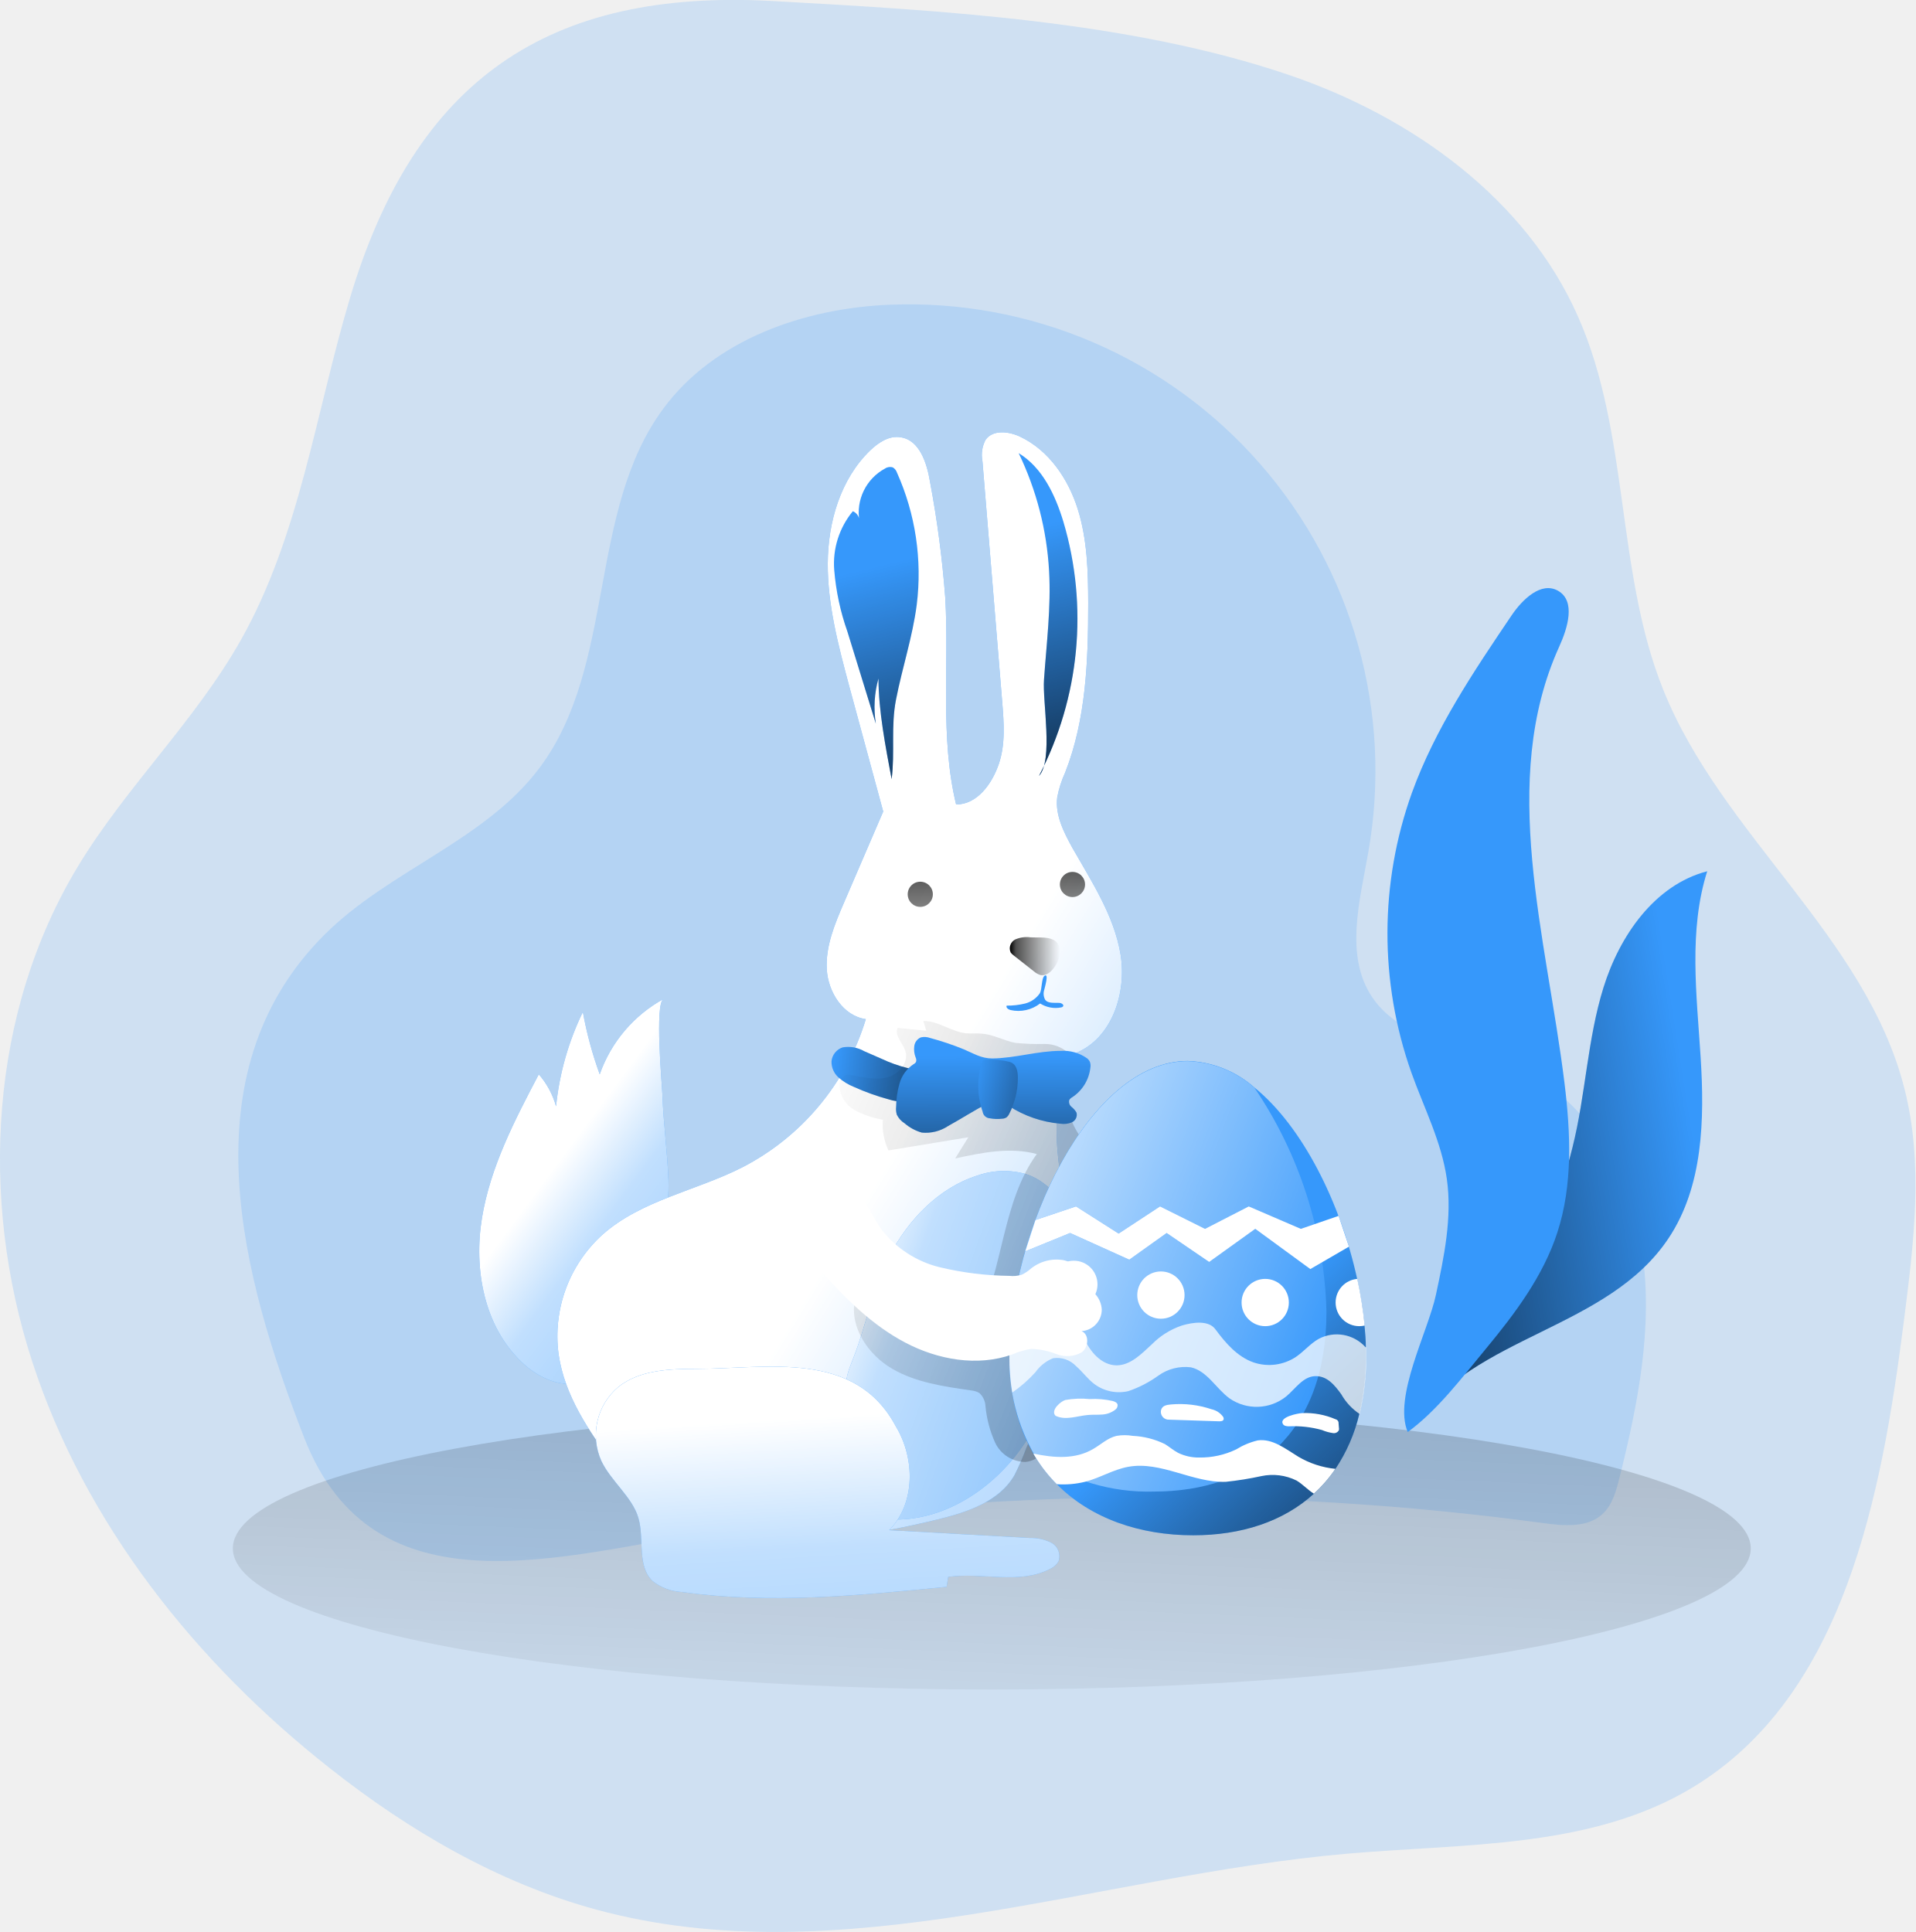
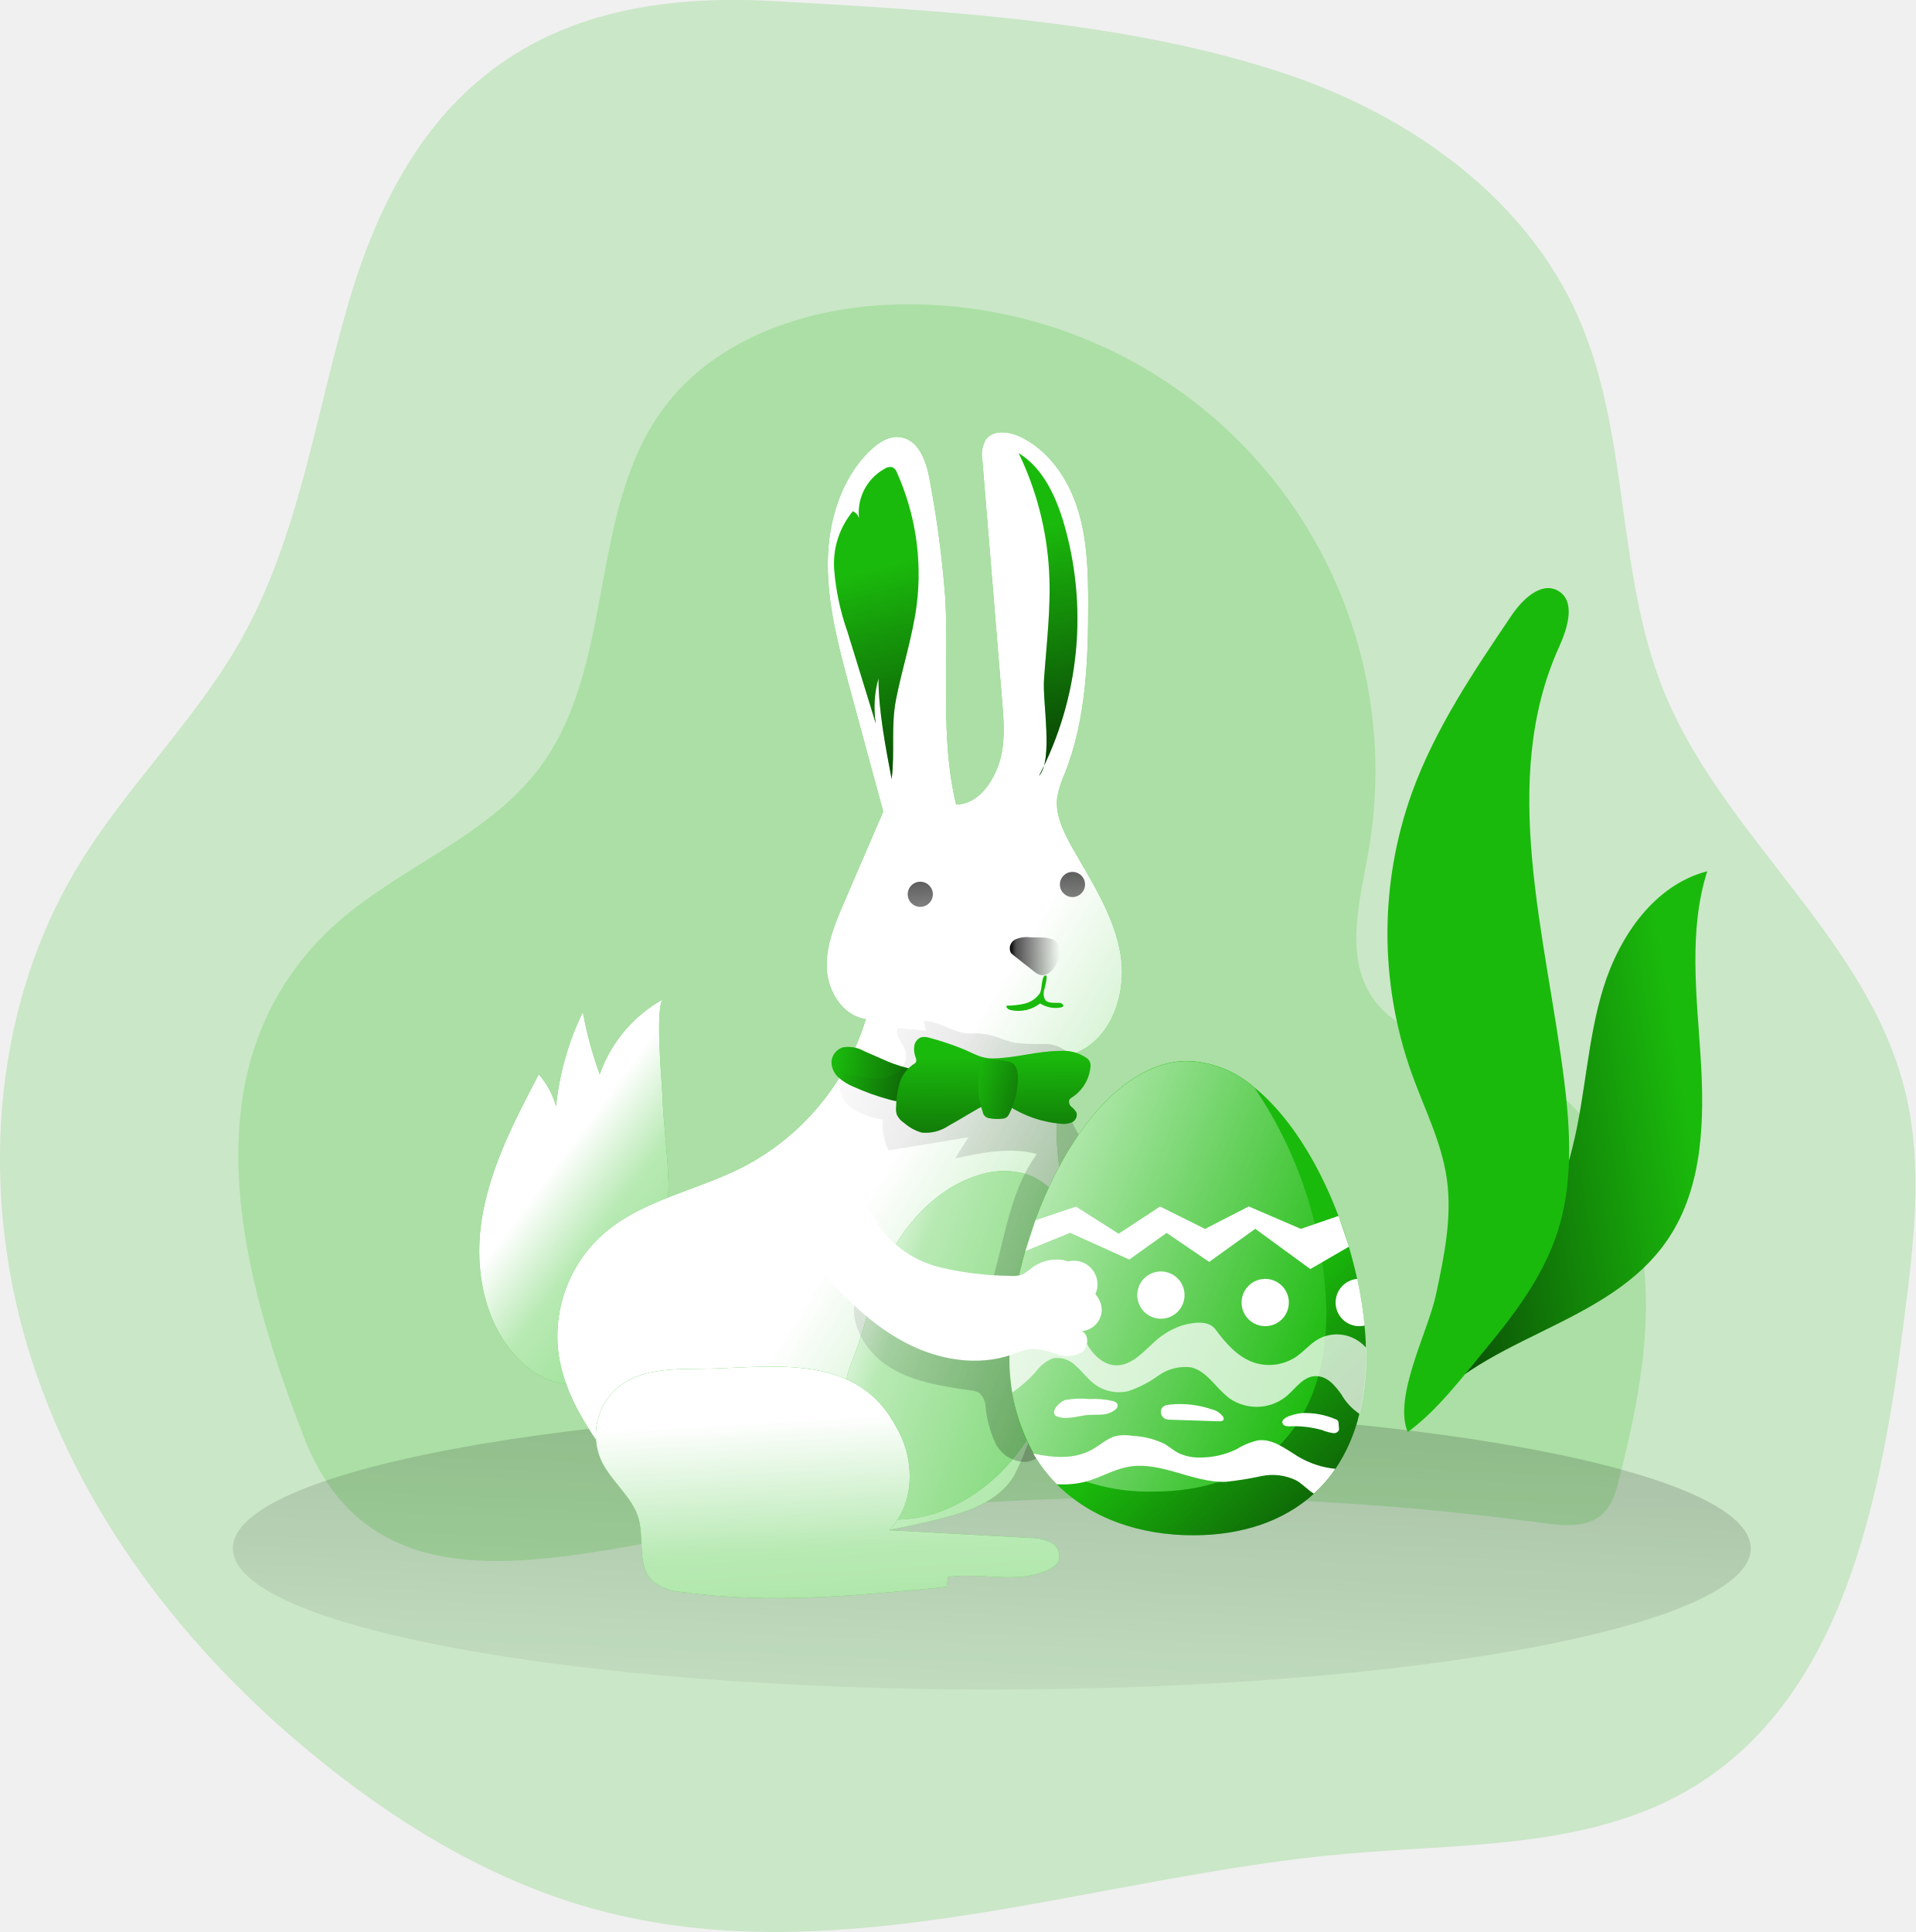
<svg xmlns="http://www.w3.org/2000/svg" xmlns:xlink="http://www.w3.org/1999/xlink" id="Layer_1" data-name="Layer 1" viewBox="0 0 290.88 293.42">
  <defs>
    <linearGradient id="linear-gradient" x1="237.73" y1="199.86" x2="293.97" y2="190.98" gradientUnits="userSpaceOnUse">
      <stop offset="0.01" />
      <stop offset="0.13" stop-opacity="0.69" />
      <stop offset="1" stop-opacity="0" />
    </linearGradient>
    <linearGradient id="linear-gradient-2" x1="161.3" y1="-19.84" x2="148.93" y2="275.13" xlink:href="#linear-gradient" />
    <linearGradient id="linear-gradient-3" x1="220.54" y1="215.34" x2="140.93" y2="181.08" gradientUnits="userSpaceOnUse">
      <stop offset="0.01" stop-color="#fff" />
      <stop offset="0.13" stop-color="#fff" stop-opacity="0.69" />
      <stop offset="1" stop-color="#fff" stop-opacity="0" />
    </linearGradient>
    <linearGradient id="linear-gradient-4" x1="121.53" y1="195.13" x2="196.81" y2="250.96" xlink:href="#linear-gradient-3" />
    <linearGradient id="linear-gradient-5" x1="180.36" y1="177.19" x2="421.42" y2="324.36" xlink:href="#linear-gradient-3" />
    <linearGradient id="linear-gradient-6" x1="185.49" y1="185.35" x2="163.61" y2="182.01" xlink:href="#linear-gradient" />
    <linearGradient id="linear-gradient-7" x1="161.76" y1="216.93" x2="249.09" y2="248.02" xlink:href="#linear-gradient-3" />
    <linearGradient id="linear-gradient-8" x1="328.65" y1="266.25" x2="155.47" y2="193.93" xlink:href="#linear-gradient" />
    <linearGradient id="linear-gradient-9" x1="23.73" y1="259.03" x2="56.47" y2="225.08" gradientTransform="matrix(-1, 0, 0, 1, 278.79, 0)" xlink:href="#linear-gradient" />
    <linearGradient id="linear-gradient-10" x1="94.41" y1="202.82" x2="38.22" y2="224.25" gradientTransform="matrix(-1, 0, 0, 1, 278.79, 0)" xlink:href="#linear-gradient-3" />
    <linearGradient id="linear-gradient-11" x1="190.38" y1="165.08" x2="198.03" y2="165.08" xlink:href="#linear-gradient" />
    <linearGradient id="linear-gradient-12" x1="139.35" y1="129.23" x2="140.73" y2="152.12" xlink:href="#linear-gradient" />
    <linearGradient id="linear-gradient-13" x1="162.46" y1="127.74" x2="163.84" y2="150.62" xlink:href="#linear-gradient" />
    <linearGradient id="linear-gradient-14" x1="180.79" y1="148.02" x2="170.32" y2="105.83" xlink:href="#linear-gradient" />
    <linearGradient id="linear-gradient-15" x1="202.74" y1="142.57" x2="192.27" y2="100.38" xlink:href="#linear-gradient" />
    <linearGradient id="linear-gradient-16" x1="161.94" y1="233.39" x2="171.67" y2="398.74" xlink:href="#linear-gradient-3" />
    <linearGradient id="linear-gradient-17" x1="188.03" y1="207.95" x2="187.87" y2="180.2" xlink:href="#linear-gradient" />
    <linearGradient id="linear-gradient-18" x1="202.32" y1="189.23" x2="184.4" y2="184.07" xlink:href="#linear-gradient" />
  </defs>
-   <path d="M90.19,65.23C85,82.64,82.59,101.17,73.68,117c-6.93,12.31-17.42,22.29-24.74,34.38-13.44,22.19-15,50.47-7,75.15s24.9,45.87,45.3,61.91c12,9.47,25.54,17.37,40.32,21.4,37.1,10.11,75.85-5.15,114.16-8.48,17.87-1.55,36.93-.76,52.3-10,23.11-13.89,28.79-44.29,32.19-71,1.49-11.72,3-23.77.06-35.22-5.83-23-27.75-38.49-36.59-60.48-7.26-18-5.09-38.91-12.95-56.7-7.93-18-25.29-30.39-43.87-36.72C208.67,23,180,21.43,154.47,20,120.24,18.1,100.07,32,90.19,65.23Z" transform="translate(-37.08 -19.84)" fill="#3698fb" opacity="0.18" style="isolation:isolate" />
-   <path d="M86.34,161.81c9.8-9.79,24.36-14.27,32.67-25.35,11.65-15.55,7.26-39,18.82-54.59,7.75-10.48,21.36-15.22,34.39-15.75a70.87,70.87,0,0,1,72.66,83.06c-1.3,7.45-3.64,15.76.54,22.06,4.68,7,14.65,7.41,22.34,10.91,10.57,4.82,17,16.22,18.69,27.72s-.63,23.19-3.46,34.46c-.49,2-1.08,4.1-2.59,5.48-2.31,2.09-5.85,1.77-8.93,1.35a438.58,438.58,0,0,0-125.38,1.18c-23.8,3.67-52.25,13.06-62.83-14.18C73.84,213.9,65.26,182.88,86.34,161.81Z" transform="translate(-37.08 -19.84)" fill="#3698fb" opacity="0.18" style="isolation:isolate" />
-   <path d="M275.88,194.07c2-8,2.25-16.39,4.7-24.26s7.78-15.58,15.75-17.65c-2.85,9-1.6,18.77-1,28.23s.39,19.6-4.86,27.49c-9.24,13.89-29.51,14.71-38.67,28.21C262.37,224.56,272.14,209.36,275.88,194.07Z" transform="translate(-37.08 -19.84)" fill="#3698fb" />
+   <path d="M90.19,65.23C85,82.64,82.59,101.17,73.68,117c-6.93,12.31-17.42,22.29-24.74,34.38-13.44,22.19-15,50.47-7,75.15s24.9,45.87,45.3,61.91c12,9.47,25.54,17.37,40.32,21.4,37.1,10.11,75.85-5.15,114.16-8.48,17.87-1.55,36.93-.76,52.3-10,23.11-13.89,28.79-44.29,32.19-71,1.49-11.72,3-23.77.06-35.22-5.83-23-27.75-38.49-36.59-60.48-7.26-18-5.09-38.91-12.95-56.7-7.93-18-25.29-30.39-43.87-36.72C208.67,23,180,21.43,154.47,20,120.24,18.1,100.07,32,90.19,65.23Z" transform="translate(-37.08 -19.84)" fill="#1aba0c" opacity="0.18" style="isolation:isolate" />
+   <path d="M86.34,161.81c9.8-9.79,24.36-14.27,32.67-25.35,11.65-15.55,7.26-39,18.82-54.59,7.75-10.48,21.36-15.22,34.39-15.75a70.87,70.87,0,0,1,72.66,83.06c-1.3,7.45-3.64,15.76.54,22.06,4.68,7,14.65,7.41,22.34,10.91,10.57,4.82,17,16.22,18.69,27.72s-.63,23.19-3.46,34.46c-.49,2-1.08,4.1-2.59,5.48-2.31,2.09-5.85,1.77-8.93,1.35a438.58,438.58,0,0,0-125.38,1.18c-23.8,3.67-52.25,13.06-62.83-14.18C73.84,213.9,65.26,182.88,86.34,161.81Z" transform="translate(-37.08 -19.84)" fill="#1aba0c" opacity="0.18" style="isolation:isolate" />
+   <path d="M275.88,194.07c2-8,2.25-16.39,4.7-24.26s7.78-15.58,15.75-17.65c-2.85,9-1.6,18.77-1,28.23s.39,19.6-4.86,27.49c-9.24,13.89-29.51,14.71-38.67,28.21C262.37,224.56,272.14,209.36,275.88,194.07Z" transform="translate(-37.08 -19.84)" fill="#1aba0c" />
  <path d="M275.88,194.07c2-8,2.25-16.39,4.7-24.26s7.78-15.58,15.75-17.65c-2.85,9-1.6,18.77-1,28.23s.39,19.6-4.86,27.49c-9.24,13.89-29.51,14.71-38.67,28.21C262.37,224.56,272.14,209.36,275.88,194.07Z" transform="translate(-37.08 -19.84)" fill="url(#linear-gradient)" />
  <ellipse cx="150.61" cy="235.16" rx="115.25" ry="21.43" fill="url(#linear-gradient-2)" />
  <path d="M184.89,206c3.73,4.22,7.81,8.26,12.78,10.88s11,3.7,16.3,1.81a10.92,10.92,0,0,1,2.88-.84,11.41,11.41,0,0,1,3.83.8,4.52,4.52,0,0,0,3.8-.26c1.07-.76,1.21-2.73,0-3.23a3.31,3.31,0,0,0,3.08-3.29,3.8,3.8,0,0,0-3-3.49,3.61,3.61,0,0,0-2.79-4,6.24,6.24,0,0,0-5.08,1.36,5.83,5.83,0,0,1-1.27.84,4.41,4.41,0,0,1-1.88.18,47,47,0,0,1-10.6-1.31,15.89,15.89,0,0,1-8.81-5.7c-1.68-2.35-2.74-5.52-5.46-6.5a7.17,7.17,0,0,0-2.53-.33c-2,0-4.08.4-5.43,1.82C177.72,197.87,182.84,203.71,184.89,206Z" transform="translate(-37.08 -19.84)" fill="url(#linear-gradient-3)" />
-   <path d="M137.82,171.57A21,21,0,0,0,128.15,183a57.61,57.61,0,0,1-2.56-9.47,42.66,42.66,0,0,0-4.07,14.33A12.62,12.62,0,0,0,118.9,183c-3.65,6.95-7.36,14.06-8.63,21.81s.3,16.41,6,21.87c2.53,2.44,6.26,4.17,9.55,2.93,3-1.12,4.66-4.25,5.94-7.18,3.07-7,7.11-15.48,6.83-23.26-.15-4.37-.78-8.73-.92-13.12C137.58,184.35,136.51,172.29,137.82,171.57Z" transform="translate(-37.08 -19.84)" fill="#3698fb" />
+   <path d="M137.82,171.57A21,21,0,0,0,128.15,183a57.61,57.61,0,0,1-2.56-9.47,42.66,42.66,0,0,0-4.07,14.33A12.62,12.62,0,0,0,118.9,183c-3.65,6.95-7.36,14.06-8.63,21.81s.3,16.41,6,21.87c2.53,2.44,6.26,4.17,9.55,2.93,3-1.12,4.66-4.25,5.94-7.18,3.07-7,7.11-15.48,6.83-23.26-.15-4.37-.78-8.73-.92-13.12C137.58,184.35,136.51,172.29,137.82,171.57Z" transform="translate(-37.08 -19.84)" fill="#1aba0c" />
  <path d="M137.82,171.57A21,21,0,0,0,128.15,183a57.61,57.61,0,0,1-2.56-9.47,42.66,42.66,0,0,0-4.07,14.33A12.62,12.62,0,0,0,118.9,183c-3.65,6.95-7.36,14.06-8.63,21.81s.3,16.41,6,21.87c2.53,2.44,6.26,4.17,9.55,2.93,3-1.12,4.66-4.25,5.94-7.18,3.07-7,7.11-15.48,6.83-23.26-.15-4.37-.78-8.73-.92-13.12C137.58,184.35,136.51,172.29,137.82,171.57Z" transform="translate(-37.08 -19.84)" fill="url(#linear-gradient-4)" />
-   <path d="M153.26,251.57c-5.83.18-12.09.24-16.93-3a26.26,26.26,0,0,1-6.09-6.39c-3.77-5-7.43-10.44-8.33-16.64a20.78,20.78,0,0,1,6.6-18.14c5.88-5.27,14.18-6.67,21.23-10.24a37.58,37.58,0,0,0,18.82-22.54c-3.45-.49-5.74-4.11-5.93-7.59s1.2-6.82,2.57-10l6-13.94L166,123.91c-1.62-6.07-3.25-12.22-3.22-18.5s1.93-12.8,6.44-17.16c1.26-1.21,2.89-2.29,4.62-2,2.88.41,4,3.91,4.47,6.78a160.11,160.11,0,0,1,2.31,17.56c.61,10.5-.82,21.21,1.65,31.43,3.19,0,5.43-3.1,6.47-6.11s.79-6.3.53-9.48l-3-36.55a4.86,4.86,0,0,1,.48-3.25c1.1-1.56,3.5-1.29,5.22-.48,4.36,2.06,7.32,6.39,8.77,11s1.58,9.49,1.59,14.32c0,8.7-.32,17.61-3.5,25.7a16.3,16.3,0,0,0-1.2,3.74c-.35,2.71,1,5.34,2.31,7.72,2.94,5.16,6.33,10.29,7.3,16.15s-1.31,12.81-6.84,15c-4.3,7-2.89,15.55-1.46,23.67l2.73,15.5c.71,4,1.34,8.38-.72,11.86-.34.58-1.37,1-1.49.35-3.53,1.7-4.91,5-6.51,8.54a39.2,39.2,0,0,1-1.83,4.2c-2.32,4-7.14,5.6-11.6,6.69a133.16,133.16,0,0,1-14.15,2.69C161.1,253.81,156.26,254.68,153.26,251.57Z" transform="translate(-37.08 -19.84)" fill="#3698fb" />
+   <path d="M153.26,251.57c-5.83.18-12.09.24-16.93-3a26.26,26.26,0,0,1-6.09-6.39c-3.77-5-7.43-10.44-8.33-16.64a20.78,20.78,0,0,1,6.6-18.14c5.88-5.27,14.18-6.67,21.23-10.24a37.58,37.58,0,0,0,18.82-22.54c-3.45-.49-5.74-4.11-5.93-7.59s1.2-6.82,2.57-10l6-13.94L166,123.91c-1.62-6.07-3.25-12.22-3.22-18.5s1.93-12.8,6.44-17.16c1.26-1.21,2.89-2.29,4.62-2,2.88.41,4,3.91,4.47,6.78a160.11,160.11,0,0,1,2.31,17.56c.61,10.5-.82,21.21,1.65,31.43,3.19,0,5.43-3.1,6.47-6.11s.79-6.3.53-9.48l-3-36.55a4.86,4.86,0,0,1,.48-3.25c1.1-1.56,3.5-1.29,5.22-.48,4.36,2.06,7.32,6.39,8.77,11s1.58,9.49,1.59,14.32c0,8.7-.32,17.61-3.5,25.7a16.3,16.3,0,0,0-1.2,3.74c-.35,2.71,1,5.34,2.31,7.72,2.94,5.16,6.33,10.29,7.3,16.15s-1.31,12.81-6.84,15c-4.3,7-2.89,15.55-1.46,23.67l2.73,15.5c.71,4,1.34,8.38-.72,11.86-.34.58-1.37,1-1.49.35-3.53,1.7-4.91,5-6.51,8.54a39.2,39.2,0,0,1-1.83,4.2c-2.32,4-7.14,5.6-11.6,6.69a133.16,133.16,0,0,1-14.15,2.69C161.1,253.81,156.26,254.68,153.26,251.57Z" transform="translate(-37.08 -19.84)" fill="#1aba0c" />
  <path d="M153.26,251.57c-5.83.18-12.09.24-16.93-3a26.26,26.26,0,0,1-6.09-6.39c-3.77-5-7.43-10.44-8.33-16.64a20.78,20.78,0,0,1,6.6-18.14c5.88-5.27,14.18-6.67,21.23-10.24a37.58,37.58,0,0,0,18.82-22.54c-3.45-.49-5.74-4.11-5.93-7.59s1.2-6.82,2.57-10l6-13.94L166,123.91c-1.62-6.07-3.25-12.22-3.22-18.5s1.93-12.8,6.44-17.16c1.26-1.21,2.89-2.29,4.62-2,2.88.41,4,3.91,4.47,6.78a160.11,160.11,0,0,1,2.31,17.56c.61,10.5-.82,21.21,1.65,31.43,3.19,0,5.43-3.1,6.47-6.11s.79-6.3.53-9.48l-3-36.55a4.86,4.86,0,0,1,.48-3.25c1.1-1.56,3.5-1.29,5.22-.48,4.36,2.06,7.32,6.39,8.77,11s1.58,9.49,1.59,14.32c0,8.7-.32,17.61-3.5,25.7a16.3,16.3,0,0,0-1.2,3.74c-.35,2.71,1,5.34,2.31,7.72,2.94,5.16,6.33,10.29,7.3,16.15s-1.31,12.81-6.84,15c-4.3,7-2.89,15.55-1.46,23.67l2.73,15.5c.71,4,1.34,8.38-.72,11.86-.34.58-1.37,1-1.49.35-3.53,1.7-4.91,5-6.51,8.54a39.2,39.2,0,0,1-1.83,4.2c-2.32,4-7.14,5.6-11.6,6.69a133.16,133.16,0,0,1-14.15,2.69C161.1,253.81,156.26,254.68,153.26,251.57Z" transform="translate(-37.08 -19.84)" fill="url(#linear-gradient-5)" />
-   <path d="M170.9,180.62l-2.58-1.13a4.9,4.9,0,0,0-3.28-.58,2.47,2.47,0,0,0-1.69,2.1,3.16,3.16,0,0,0,1.05,2.46,8,8,0,0,0,2.34,1.44,35.32,35.32,0,0,0,5.31,1.9,6.24,6.24,0,0,0,2.38.3,2.41,2.41,0,0,0,1.93-1.27,3.57,3.57,0,0,0,.24-1.26c.14-2.07.32-2.11-1.67-2.52A21.51,21.51,0,0,1,170.9,180.62Z" transform="translate(-37.08 -19.84)" fill="#3698fb" />
+   <path d="M170.9,180.62l-2.58-1.13a4.9,4.9,0,0,0-3.28-.58,2.47,2.47,0,0,0-1.69,2.1,3.16,3.16,0,0,0,1.05,2.46,8,8,0,0,0,2.34,1.44,35.32,35.32,0,0,0,5.31,1.9,6.24,6.24,0,0,0,2.38.3,2.41,2.41,0,0,0,1.93-1.27,3.57,3.57,0,0,0,.24-1.26c.14-2.07.32-2.11-1.67-2.52A21.51,21.51,0,0,1,170.9,180.62Z" transform="translate(-37.08 -19.84)" fill="#1aba0c" />
  <path d="M170.9,180.62l-2.58-1.13a4.9,4.9,0,0,0-3.28-.58,2.47,2.47,0,0,0-1.69,2.1,3.16,3.16,0,0,0,1.05,2.46,8,8,0,0,0,2.34,1.44,35.32,35.32,0,0,0,5.31,1.9,6.24,6.24,0,0,0,2.38.3,2.41,2.41,0,0,0,1.93-1.27,3.57,3.57,0,0,0,.24-1.26c.14-2.07.32-2.11-1.67-2.52A21.51,21.51,0,0,1,170.9,180.62Z" transform="translate(-37.08 -19.84)" fill="url(#linear-gradient-6)" />
-   <path d="M172.12,210.6c2.89-5.49,7.48-10.36,13.4-12.23a12.18,12.18,0,0,1,7.43-.2c3.79,1.27,6.38,5,7.3,8.86s.42,8-.28,11.9c-1.35,7.52-3.55,15.08-8.08,21.23s-11.76,10.71-19.39,10.45c-1.07-5.52-2.19-11.18-5.16-16s-1.6-5.69,0-10.35S169.8,215,172.12,210.6Z" transform="translate(-37.08 -19.84)" fill="#3698fb" />
+   <path d="M172.12,210.6c2.89-5.49,7.48-10.36,13.4-12.23a12.18,12.18,0,0,1,7.43-.2c3.79,1.27,6.38,5,7.3,8.86s.42,8-.28,11.9c-1.35,7.52-3.55,15.08-8.08,21.23s-11.76,10.71-19.39,10.45c-1.07-5.52-2.19-11.18-5.16-16s-1.6-5.69,0-10.35S169.8,215,172.12,210.6Z" transform="translate(-37.08 -19.84)" fill="#1aba0c" />
  <path d="M172.12,210.6c2.89-5.49,7.48-10.36,13.4-12.23a12.18,12.18,0,0,1,7.43-.2c3.79,1.27,6.38,5,7.3,8.86s.42,8-.28,11.9c-1.35,7.52-3.55,15.08-8.08,21.23s-11.76,10.71-19.39,10.45c-1.07-5.52-2.19-11.18-5.16-16s-1.6-5.69,0-10.35S169.8,215,172.12,210.6Z" transform="translate(-37.08 -19.84)" fill="url(#linear-gradient-7)" />
  <path d="M199.56,180a5.29,5.29,0,0,0-3.94-1.61,33.63,33.63,0,0,1-4.38-.17c-1.69-.32-3.24-1.24-5-1.39-.82-.08-1.65,0-2.47-.06-2.25-.24-4.21-1.91-6.47-1.87l.43,1.48-4.35-.43c-.51,1.17.8,2.29,1.18,3.51.56,1.73-1,3.56-2.73,4s-3.61,0-5.39-.33a2,2,0,0,0-.88-.05,1.64,1.64,0,0,0-1,1.61,4.48,4.48,0,0,0,2.28,3.73,13.18,13.18,0,0,0,4.31,1.47,9.08,9.08,0,0,0,.85,4.67l12.13-2-2,3.22c4.08-.89,8.36-1.77,12.39-.67-5.29,7.29-5,17.25-9.06,25.3-2.66,1.73-6.89,1-9.68-.47s-5.83-3.27-8.91-2.54c-.73,4.12,2.07,8.2,5.68,10.31s7.86,2.7,12,3.3a3,3,0,0,1,1.25.39,2.89,2.89,0,0,1,.93,2,17.46,17.46,0,0,0,1.47,5.55,5.09,5.09,0,0,0,4.61,2.92c2.1-.18,3.65-2.18,4.12-4.24a20.74,20.74,0,0,0,0-6.29c-.91-11.55,3.63-22.73,7.23-33.74a2.63,2.63,0,0,0,.14-1.8,3,3,0,0,0-1-1.06C199,191.38,197.83,185.17,199.56,180Z" transform="translate(-37.08 -19.84)" fill="url(#linear-gradient-8)" />
-   <path d="M190.36,225.54v.14a34.9,34.9,0,0,0,.44,5.65A26.48,26.48,0,0,0,194,240.6c.08.15.17.29.25.43a22.6,22.6,0,0,0,3.31,4.22c5.18,5.24,12.66,7.76,20.71,7.76,7.28,0,13.67-2.06,18.33-6.31a21.56,21.56,0,0,0,3.27-3.77,25.44,25.44,0,0,0,3.62-8.32,37.23,37.23,0,0,0,1-8.93c0-.41,0-.81,0-1.22,0-1.08-.1-2.19-.2-3.3a60.88,60.88,0,0,0-1.12-7.09c-2.49-11.44-8.26-23.15-15.64-29.1a16.17,16.17,0,0,0-10.1-4C202.53,181,190.42,206.9,190.36,225.54Z" transform="translate(-37.08 -19.84)" fill="#3698fb" />
+   <path d="M190.36,225.54v.14a34.9,34.9,0,0,0,.44,5.65A26.48,26.48,0,0,0,194,240.6c.08.15.17.29.25.43a22.6,22.6,0,0,0,3.31,4.22c5.18,5.24,12.66,7.76,20.71,7.76,7.28,0,13.67-2.06,18.33-6.31a21.56,21.56,0,0,0,3.27-3.77,25.44,25.44,0,0,0,3.62-8.32,37.23,37.23,0,0,0,1-8.93c0-.41,0-.81,0-1.22,0-1.08-.1-2.19-.2-3.3a60.88,60.88,0,0,0-1.12-7.09c-2.49-11.44-8.26-23.15-15.64-29.1a16.17,16.17,0,0,0-10.1-4C202.53,181,190.42,206.9,190.36,225.54Z" transform="translate(-37.08 -19.84)" fill="#1aba0c" />
  <path d="M190.36,225.54v.14a34.9,34.9,0,0,0,.44,5.65A26.48,26.48,0,0,0,194,240.6c.08.15.17.29.25.43a22.6,22.6,0,0,0,3.31,4.22c5.18,5.24,12.66,7.76,20.71,7.76,7.28,0,13.67-2.06,18.33-6.31a21.56,21.56,0,0,0,3.27-3.77,25.44,25.44,0,0,0,3.62-8.32,37.23,37.23,0,0,0,1-8.93c0-.41,0-.81,0-1.22,0-1.08-.1-2.19-.2-3.3a60.88,60.88,0,0,0-1.12-7.09c-2.49-11.44-8.26-23.15-15.64-29.1a16.17,16.17,0,0,0-10.1-4C202.53,181,190.42,206.9,190.36,225.54Z" transform="translate(-37.08 -19.84)" fill="url(#linear-gradient-9)" />
-   <path d="M190.37,225.68A29,29,0,0,0,194.28,241a30.15,30.15,0,0,0,18,5.37c15,0,26.23-8.69,26.23-27.33A63.55,63.55,0,0,0,227.55,185a16.15,16.15,0,0,0-10.1-4C202.49,181,190.37,207,190.37,225.68Z" transform="translate(-37.08 -19.84)" fill="#3698fb" />
+   <path d="M190.37,225.68A29,29,0,0,0,194.28,241a30.15,30.15,0,0,0,18,5.37c15,0,26.23-8.69,26.23-27.33A63.55,63.55,0,0,0,227.55,185a16.15,16.15,0,0,0-10.1-4C202.49,181,190.37,207,190.37,225.68Z" transform="translate(-37.08 -19.84)" fill="#1aba0c" />
  <path d="M190.37,225.68A29,29,0,0,0,194.28,241a30.15,30.15,0,0,0,18,5.37c15,0,26.23-8.69,26.23-27.33A63.55,63.55,0,0,0,227.55,185a16.15,16.15,0,0,0-10.1-4C202.49,181,190.37,207,190.37,225.68Z" transform="translate(-37.08 -19.84)" fill="url(#linear-gradient-10)" />
-   <polygon points="203.28 184.66 197.54 186.63 189.63 183.22 182.99 186.63 176.16 183.22 169.87 187.35 163.4 183.22 157.23 185.29 155.68 190.05 162.5 187.26 171.49 191.31 177.16 187.26 183.62 191.66 190.62 186.63 198.98 192.74 204.85 189.33 203.28 184.66" fill="#3698fb" />
+   <polygon points="203.28 184.66 197.54 186.63 189.63 183.22 182.99 186.63 176.16 183.22 169.87 187.35 163.4 183.22 157.23 185.29 155.68 190.05 162.5 187.26 171.49 191.31 177.16 187.26 183.62 191.66 190.62 186.63 198.98 192.74 204.85 189.33 203.28 184.66" fill="#1aba0c" />
  <polygon points="203.28 184.66 197.54 186.63 189.63 183.22 182.99 186.63 176.16 183.22 169.87 187.35 163.4 183.22 157.23 185.29 155.68 190.05 162.5 187.26 171.49 191.31 177.16 187.26 183.62 191.66 190.62 186.63 198.98 192.74 204.85 189.33 203.28 184.66" fill="#fff" />
  <path d="M190.36,225.54v.14a34.9,34.9,0,0,0,.44,5.65,20.31,20.31,0,0,0,3.52-3.09,6,6,0,0,1,2.67-2.12,4,4,0,0,1,3.52,1.22c1,.87,1.74,1.95,2.78,2.72a6.27,6.27,0,0,0,5.12,1.06,17.21,17.21,0,0,0,4.6-2.38,7,7,0,0,1,4.92-1.24c2.48.57,3.81,3.21,5.85,4.71a7.2,7.2,0,0,0,8.62-.29c1.4-1.17,2.54-3,4.36-3.08s3,1.36,4,2.75a8.83,8.83,0,0,0,2.79,3,37.23,37.23,0,0,0,1-8.93c0-.41,0-.81,0-1.22l-.11,0a5.87,5.87,0,0,0-7.11-1.26c-1.28.72-2.24,1.91-3.46,2.74a7.38,7.38,0,0,1-6.42.84c-2.45-.85-4.24-2.92-5.78-5-1-1.44-3.4-1.12-5.11-.61A11.59,11.59,0,0,0,212,224c-1.57,1.44-3.21,3.18-5.34,3.2-2.32,0-4.09-2.1-5-4.22a4.81,4.81,0,0,0-1.55-2.29,4.22,4.22,0,0,0-1.76-.46c-1.72-.18-3.66-.3-5,.82s-1.6,3.3-3,4.47Z" transform="translate(-37.08 -19.84)" fill="#fff" opacity="0.74" />
  <path d="M194,240.6c.08.15.17.29.25.43a22.6,22.6,0,0,0,3.31,4.22,13.87,13.87,0,0,0,4.31-.37c2.24-.58,4.26-1.86,6.54-2.27,4.95-.91,9.78,2.45,14.81,2.28a49.92,49.92,0,0,0,5.41-.87,8.19,8.19,0,0,1,5.33.67c.95.56,1.7,1.42,2.64,2a21.56,21.56,0,0,0,3.27-3.77,13.75,13.75,0,0,1-5.64-1.85c-1.93-1.18-3.92-2.79-6.16-2.47a11.17,11.17,0,0,0-3.26,1.36,12.52,12.52,0,0,1-5.61,1.24,7.12,7.12,0,0,1-3.22-.71c-.72-.38-1.33-.92-2-1.33a12.37,12.37,0,0,0-4.89-1.25,7.2,7.2,0,0,0-2.45,0c-1.34.3-2.38,1.32-3.57,2C200.38,241.49,197.16,241.28,194,240.6Z" transform="translate(-37.08 -19.84)" fill="#fff" />
  <circle cx="192.13" cy="197.82" r="3.59" fill="#fff" />
  <circle cx="176.29" cy="196.69" r="3.59" fill="#fff" />
  <circle cx="163.07" cy="195.06" r="3.59" fill="#fff" />
  <path d="M239.9,217.66a3.59,3.59,0,0,0,3.59,3.59,3.75,3.75,0,0,0,.82-.09,60.88,60.88,0,0,0-1.12-7.09A3.6,3.6,0,0,0,239.9,217.66Z" transform="translate(-37.08 -19.84)" fill="#fff" />
  <path d="M239.9,235.39a.59.59,0,0,1,.45.63l.05.63a1,1,0,0,1,0,.39.84.84,0,0,1-.89.45,6.75,6.75,0,0,1-1.69-.47,16,16,0,0,0-5-.56c-.35,0-.76-.05-.93-.36-.6-1.06,2.3-1.62,2.93-1.65A11.63,11.63,0,0,1,239.9,235.39Z" transform="translate(-37.08 -19.84)" fill="#fff" />
  <path d="M221.06,233.87a2.92,2.92,0,0,1,1.75,1.14.52.52,0,0,1,.08.41c-.08.25-.41.28-.67.28l-7.6-.25a1.19,1.19,0,0,1-1.24-1.41c.18-.75.85-.83,1.52-.9A15,15,0,0,1,221.06,233.87Z" transform="translate(-37.08 -19.84)" fill="#fff" />
  <path d="M202.54,232.32a12.62,12.62,0,0,1,3.53.3c.3.09.65.24.72.55a.82.82,0,0,1-.33.75,3.55,3.55,0,0,1-2,.75c-.72.06-1.46,0-2.18.07-1.61.14-3.29.82-4.78.18a.45.45,0,0,1-.21-.15c-.61-.83.87-2.1,1.57-2.31A13.47,13.47,0,0,1,202.54,232.32Z" transform="translate(-37.08 -19.84)" fill="#fff" />
  <path d="M193.61,162.2a4.4,4.4,0,0,0-2.36.32,1.51,1.51,0,0,0-.68,2,2.14,2.14,0,0,0,.46.44l3,2.36a3,3,0,0,0,1,.59c1,.23,1.84-.61,2.34-1.45a3.9,3.9,0,0,0,.65-2.39C197.76,161.85,195.24,162.28,193.61,162.2Z" transform="translate(-37.08 -19.84)" fill="url(#linear-gradient-11)" />
  <circle cx="139.75" cy="135.82" r="1.91" fill="url(#linear-gradient-12)" />
  <circle cx="162.86" cy="134.33" r="1.91" fill="url(#linear-gradient-13)" />
-   <path d="M195,170.67a3.87,3.87,0,0,1-2.26,1.58,11.43,11.43,0,0,1-2.79.32c-.15.31.26.59.59.67a5.4,5.4,0,0,0,4.49-1,4.36,4.36,0,0,0,3.19.6.48.48,0,0,0,.29-.15c.17-.24-.2-.5-.5-.53-.78-.07-1.75.14-2.22-.49a1.92,1.92,0,0,1-.13-1.53c.07-.31.72-2.51.07-2.12C195.22,168.31,195.33,170.07,195,170.67Z" transform="translate(-37.08 -19.84)" fill="#3698fb" />
-   <path d="M173.15,126.06c.94-4.81,2.51-9.5,3.14-14.37a37.67,37.67,0,0,0-3-20.07,1.45,1.45,0,0,0-.62-.79,1.36,1.36,0,0,0-1.18.16,7.61,7.61,0,0,0-3.9,8,1.64,1.64,0,0,0-1-1.51,12.48,12.48,0,0,0-2.83,8.92,37,37,0,0,0,2,9.35l4.32,14a16.11,16.11,0,0,1,.4-6.87c0,4.9,1.1,10.49,2,15.29C173,134.08,172.34,130.15,173.15,126.06Z" transform="translate(-37.08 -19.84)" fill="#3698fb" />
-   <path d="M196.39,106.58a47.29,47.29,0,0,0-4.62-17.92c3.62,2.21,5.56,6.36,6.79,10.41a51.78,51.78,0,0,1-3.71,38.62c2.22-2.41.51-11.28.77-14.65C196,117.56,196.7,112.08,196.39,106.58Z" transform="translate(-37.08 -19.84)" fill="#3698fb" />
+   <path d="M195,170.67a3.87,3.87,0,0,1-2.26,1.58,11.43,11.43,0,0,1-2.79.32c-.15.31.26.59.59.67a5.4,5.4,0,0,0,4.49-1,4.36,4.36,0,0,0,3.19.6.48.48,0,0,0,.29-.15c.17-.24-.2-.5-.5-.53-.78-.07-1.75.14-2.22-.49a1.92,1.92,0,0,1-.13-1.53c.07-.31.72-2.51.07-2.12C195.22,168.31,195.33,170.07,195,170.67Z" transform="translate(-37.08 -19.84)" fill="#1aba0c" />
+   <path d="M173.15,126.06c.94-4.81,2.51-9.5,3.14-14.37a37.67,37.67,0,0,0-3-20.07,1.45,1.45,0,0,0-.62-.79,1.36,1.36,0,0,0-1.18.16,7.61,7.61,0,0,0-3.9,8,1.64,1.64,0,0,0-1-1.51,12.48,12.48,0,0,0-2.83,8.92,37,37,0,0,0,2,9.35l4.32,14a16.11,16.11,0,0,1,.4-6.87c0,4.9,1.1,10.49,2,15.29C173,134.08,172.34,130.15,173.15,126.06Z" transform="translate(-37.08 -19.84)" fill="#1aba0c" />
+   <path d="M196.39,106.58a47.29,47.29,0,0,0-4.62-17.92c3.62,2.21,5.56,6.36,6.79,10.41a51.78,51.78,0,0,1-3.71,38.62c2.22-2.41.51-11.28.77-14.65C196,117.56,196.7,112.08,196.39,106.58Z" transform="translate(-37.08 -19.84)" fill="#1aba0c" />
  <path d="M173.15,126.06c.94-4.81,2.51-9.5,3.14-14.37a37.67,37.67,0,0,0-3-20.07,1.45,1.45,0,0,0-.62-.79,1.36,1.36,0,0,0-1.18.16,7.61,7.61,0,0,0-3.9,8,1.64,1.64,0,0,0-1-1.51,12.48,12.48,0,0,0-2.83,8.92,37,37,0,0,0,2,9.35l4.32,14a16.11,16.11,0,0,1,.4-6.87c0,4.9,1.1,10.49,2,15.29C173,134.08,172.34,130.15,173.15,126.06Z" transform="translate(-37.08 -19.84)" fill="url(#linear-gradient-14)" />
  <path d="M196.39,106.58a47.29,47.29,0,0,0-4.62-17.92c3.62,2.21,5.56,6.36,6.79,10.41a51.78,51.78,0,0,1-3.71,38.62c2.22-2.41.51-11.28.77-14.65C196,117.56,196.7,112.08,196.39,106.58Z" transform="translate(-37.08 -19.84)" fill="url(#linear-gradient-15)" />
  <path d="M161.74,212.85c3.72,4.22,7.8,8.25,12.78,10.88s11,3.7,16.29,1.81a11,11,0,0,1,2.89-.84,11.46,11.46,0,0,1,3.83.8,4.5,4.5,0,0,0,3.79-.26c1.07-.76,1.22-2.73,0-3.24a3.28,3.28,0,0,0,3.07-3.28,3.79,3.79,0,0,0-3-3.49,3.58,3.58,0,0,0-2.79-4,6.21,6.21,0,0,0-5.07,1.36,5.66,5.66,0,0,1-1.28.84,4.56,4.56,0,0,1-1.88.18,47.59,47.59,0,0,1-10.59-1.31,16,16,0,0,1-8.82-5.7c-1.67-2.35-2.73-5.52-5.45-6.5a7.25,7.25,0,0,0-2.54-.33c-2,0-4.07.4-5.42,1.82C154.57,204.69,159.69,210.53,161.74,212.85Z" transform="translate(-37.08 -19.84)" fill="#fff" />
-   <path d="M173.11,236.46c2.94,4.85,3,11.72-1,15.77l21.42,1.19a6.71,6.71,0,0,1,3.2.72,2.33,2.33,0,0,1,1.1,2.81,2.86,2.86,0,0,1-1.35,1.19c-4.62,2.39-10.26.45-15.41,1.19l-.24,1.51c-13.35,1.32-26.85,2.64-40.13.79a7.82,7.82,0,0,1-4.53-1.68c-2.4-2.31-1.22-6.35-2.14-9.55s-4.14-5.55-5.63-8.68a9.57,9.57,0,0,1,2.54-11.21c3.27-2.64,7.84-2.77,12-2.78C153.63,227.72,166.89,224.79,173.11,236.46Z" transform="translate(-37.08 -19.84)" fill="#3698fb" />
+   <path d="M173.11,236.46c2.94,4.85,3,11.72-1,15.77l21.42,1.19a6.71,6.71,0,0,1,3.2.72,2.33,2.33,0,0,1,1.1,2.81,2.86,2.86,0,0,1-1.35,1.19c-4.62,2.39-10.26.45-15.41,1.19l-.24,1.51c-13.35,1.32-26.85,2.64-40.13.79a7.82,7.82,0,0,1-4.53-1.68c-2.4-2.31-1.22-6.35-2.14-9.55s-4.14-5.55-5.63-8.68a9.57,9.57,0,0,1,2.54-11.21c3.27-2.64,7.84-2.77,12-2.78C153.63,227.72,166.89,224.79,173.11,236.46Z" transform="translate(-37.08 -19.84)" fill="#1aba0c" />
  <path d="M173.11,236.46c2.94,4.85,3,11.72-1,15.77l21.42,1.19a6.71,6.71,0,0,1,3.2.72,2.33,2.33,0,0,1,1.1,2.81,2.86,2.86,0,0,1-1.35,1.19c-4.62,2.39-10.26.45-15.41,1.19l-.24,1.51c-13.35,1.32-26.85,2.64-40.13.79a7.82,7.82,0,0,1-4.53-1.68c-2.4-2.31-1.22-6.35-2.14-9.55s-4.14-5.55-5.63-8.68a9.57,9.57,0,0,1,2.54-11.21c3.27-2.64,7.84-2.77,12-2.78C153.63,227.72,166.89,224.79,173.11,236.46Z" transform="translate(-37.08 -19.84)" fill="url(#linear-gradient-16)" />
-   <path d="M178.35,177.49a2.5,2.5,0,0,0-1.43-.1,1.66,1.66,0,0,0-1,1.31,3.41,3.41,0,0,0,.2,1.73.91.91,0,0,1,.06.7,1,1,0,0,1-.4.35,5.22,5.22,0,0,0-2.09,2.88,13.48,13.48,0,0,0-.53,3.58,3,3,0,0,0,.11,1.2,3.2,3.2,0,0,0,1.18,1.3,6.86,6.86,0,0,0,2.61,1.41,6.16,6.16,0,0,0,4-1c2-1.09,4-2.42,6-3.41a3.13,3.13,0,0,1,1.48-.4,3.78,3.78,0,0,1,1.75.78,17.16,17.16,0,0,0,7.82,2.68,3.21,3.21,0,0,0,1.74-.21,1.27,1.27,0,0,0,.71-1.46,3,3,0,0,0-.77-.89,1,1,0,0,1-.33-1.06,1.3,1.3,0,0,1,.46-.41,6.18,6.18,0,0,0,2.74-4.49,1.64,1.64,0,0,0-.09-.91,1.59,1.59,0,0,0-.44-.52,6.23,6.23,0,0,0-4-1.11c-3.49,0-6.87,1.11-10.36,1.15-1.7,0-2.79-.74-4.34-1.39A42.58,42.58,0,0,0,178.35,177.49Z" transform="translate(-37.08 -19.84)" fill="#3698fb" />
+   <path d="M178.35,177.49a2.5,2.5,0,0,0-1.43-.1,1.66,1.66,0,0,0-1,1.31,3.41,3.41,0,0,0,.2,1.73.91.91,0,0,1,.06.7,1,1,0,0,1-.4.35,5.22,5.22,0,0,0-2.09,2.88,13.48,13.48,0,0,0-.53,3.58,3,3,0,0,0,.11,1.2,3.2,3.2,0,0,0,1.18,1.3,6.86,6.86,0,0,0,2.61,1.41,6.16,6.16,0,0,0,4-1c2-1.09,4-2.42,6-3.41a3.13,3.13,0,0,1,1.48-.4,3.78,3.78,0,0,1,1.75.78,17.16,17.16,0,0,0,7.82,2.68,3.21,3.21,0,0,0,1.74-.21,1.27,1.27,0,0,0,.71-1.46,3,3,0,0,0-.77-.89,1,1,0,0,1-.33-1.06,1.3,1.3,0,0,1,.46-.41,6.18,6.18,0,0,0,2.74-4.49,1.64,1.64,0,0,0-.09-.91,1.59,1.59,0,0,0-.44-.52,6.23,6.23,0,0,0-4-1.11c-3.49,0-6.87,1.11-10.36,1.15-1.7,0-2.79-.74-4.34-1.39A42.58,42.58,0,0,0,178.35,177.49Z" transform="translate(-37.08 -19.84)" fill="#1aba0c" />
  <path d="M178.35,177.49a2.5,2.5,0,0,0-1.43-.1,1.66,1.66,0,0,0-1,1.31,3.41,3.41,0,0,0,.2,1.73.91.91,0,0,1,.06.7,1,1,0,0,1-.4.35,5.22,5.22,0,0,0-2.09,2.88,13.48,13.48,0,0,0-.53,3.58,3,3,0,0,0,.11,1.2,3.2,3.2,0,0,0,1.18,1.3,6.86,6.86,0,0,0,2.61,1.41,6.16,6.16,0,0,0,4-1c2-1.09,4-2.42,6-3.41a3.13,3.13,0,0,1,1.48-.4,3.78,3.78,0,0,1,1.75.78,17.16,17.16,0,0,0,7.82,2.68,3.21,3.21,0,0,0,1.74-.21,1.27,1.27,0,0,0,.71-1.46,3,3,0,0,0-.77-.89,1,1,0,0,1-.33-1.06,1.3,1.3,0,0,1,.46-.41,6.18,6.18,0,0,0,2.74-4.49,1.64,1.64,0,0,0-.09-.91,1.59,1.59,0,0,0-.44-.52,6.23,6.23,0,0,0-4-1.11c-3.49,0-6.87,1.11-10.36,1.15-1.7,0-2.79-.74-4.34-1.39A42.58,42.58,0,0,0,178.35,177.49Z" transform="translate(-37.08 -19.84)" fill="url(#linear-gradient-17)" />
-   <path d="M186.73,180.77a.54.54,0,0,0-.33.07.58.58,0,0,0-.18.3,11.8,11.8,0,0,0,.08,7.54,1.17,1.17,0,0,0,1.08,1,6.3,6.3,0,0,0,1.89.06,1.26,1.26,0,0,0,.64-.19,1.48,1.48,0,0,0,.43-.56,11.7,11.7,0,0,0,1.31-5.47c0-1-.18-2.06-1.22-2.4A12.76,12.76,0,0,0,186.73,180.77Z" transform="translate(-37.08 -19.84)" fill="#3698fb" />
+   <path d="M186.73,180.77a.54.54,0,0,0-.33.07.58.58,0,0,0-.18.3,11.8,11.8,0,0,0,.08,7.54,1.17,1.17,0,0,0,1.08,1,6.3,6.3,0,0,0,1.89.06,1.26,1.26,0,0,0,.64-.19,1.48,1.48,0,0,0,.43-.56,11.7,11.7,0,0,0,1.31-5.47c0-1-.18-2.06-1.22-2.4A12.76,12.76,0,0,0,186.73,180.77Z" transform="translate(-37.08 -19.84)" fill="#1aba0c" />
  <path d="M186.73,180.77a.54.54,0,0,0-.33.07.58.58,0,0,0-.18.3,11.8,11.8,0,0,0,.08,7.54,1.17,1.17,0,0,0,1.08,1,6.3,6.3,0,0,0,1.89.06,1.26,1.26,0,0,0,.64-.19,1.48,1.48,0,0,0,.43-.56,11.7,11.7,0,0,0,1.31-5.47c0-1-.18-2.06-1.22-2.4A12.76,12.76,0,0,0,186.73,180.77Z" transform="translate(-37.08 -19.84)" fill="url(#linear-gradient-18)" />
-   <path d="M255.13,216.5c1.24-5.8,2.49-11.74,1.66-17.61-.8-5.63-3.47-10.79-5.38-16.14a63.27,63.27,0,0,1,.09-42.54c3.51-9.69,9.34-18.35,15.11-26.89,1.65-2.45,4.5-5.21,7.06-3.76,2.73,1.55,1.48,5.64.18,8.5-9.25,20.41-1.94,44,.8,66.21.94,7.6,1.29,15.48-1.08,22.76-2.14,6.58-6.38,12.25-10.79,17.58-3.6,4.34-7.41,9.44-11.93,12.72C248.62,232,253.94,222.07,255.13,216.5Z" transform="translate(-37.08 -19.84)" fill="#3698fb" />
+   <path d="M255.13,216.5c1.24-5.8,2.49-11.74,1.66-17.61-.8-5.63-3.47-10.79-5.38-16.14a63.27,63.27,0,0,1,.09-42.54c3.51-9.69,9.34-18.35,15.11-26.89,1.65-2.45,4.5-5.21,7.06-3.76,2.73,1.55,1.48,5.64.18,8.5-9.25,20.41-1.94,44,.8,66.21.94,7.6,1.29,15.48-1.08,22.76-2.14,6.58-6.38,12.25-10.79,17.58-3.6,4.34-7.41,9.44-11.93,12.72C248.62,232,253.94,222.07,255.13,216.5Z" transform="translate(-37.08 -19.84)" fill="#1aba0c" />
</svg>
